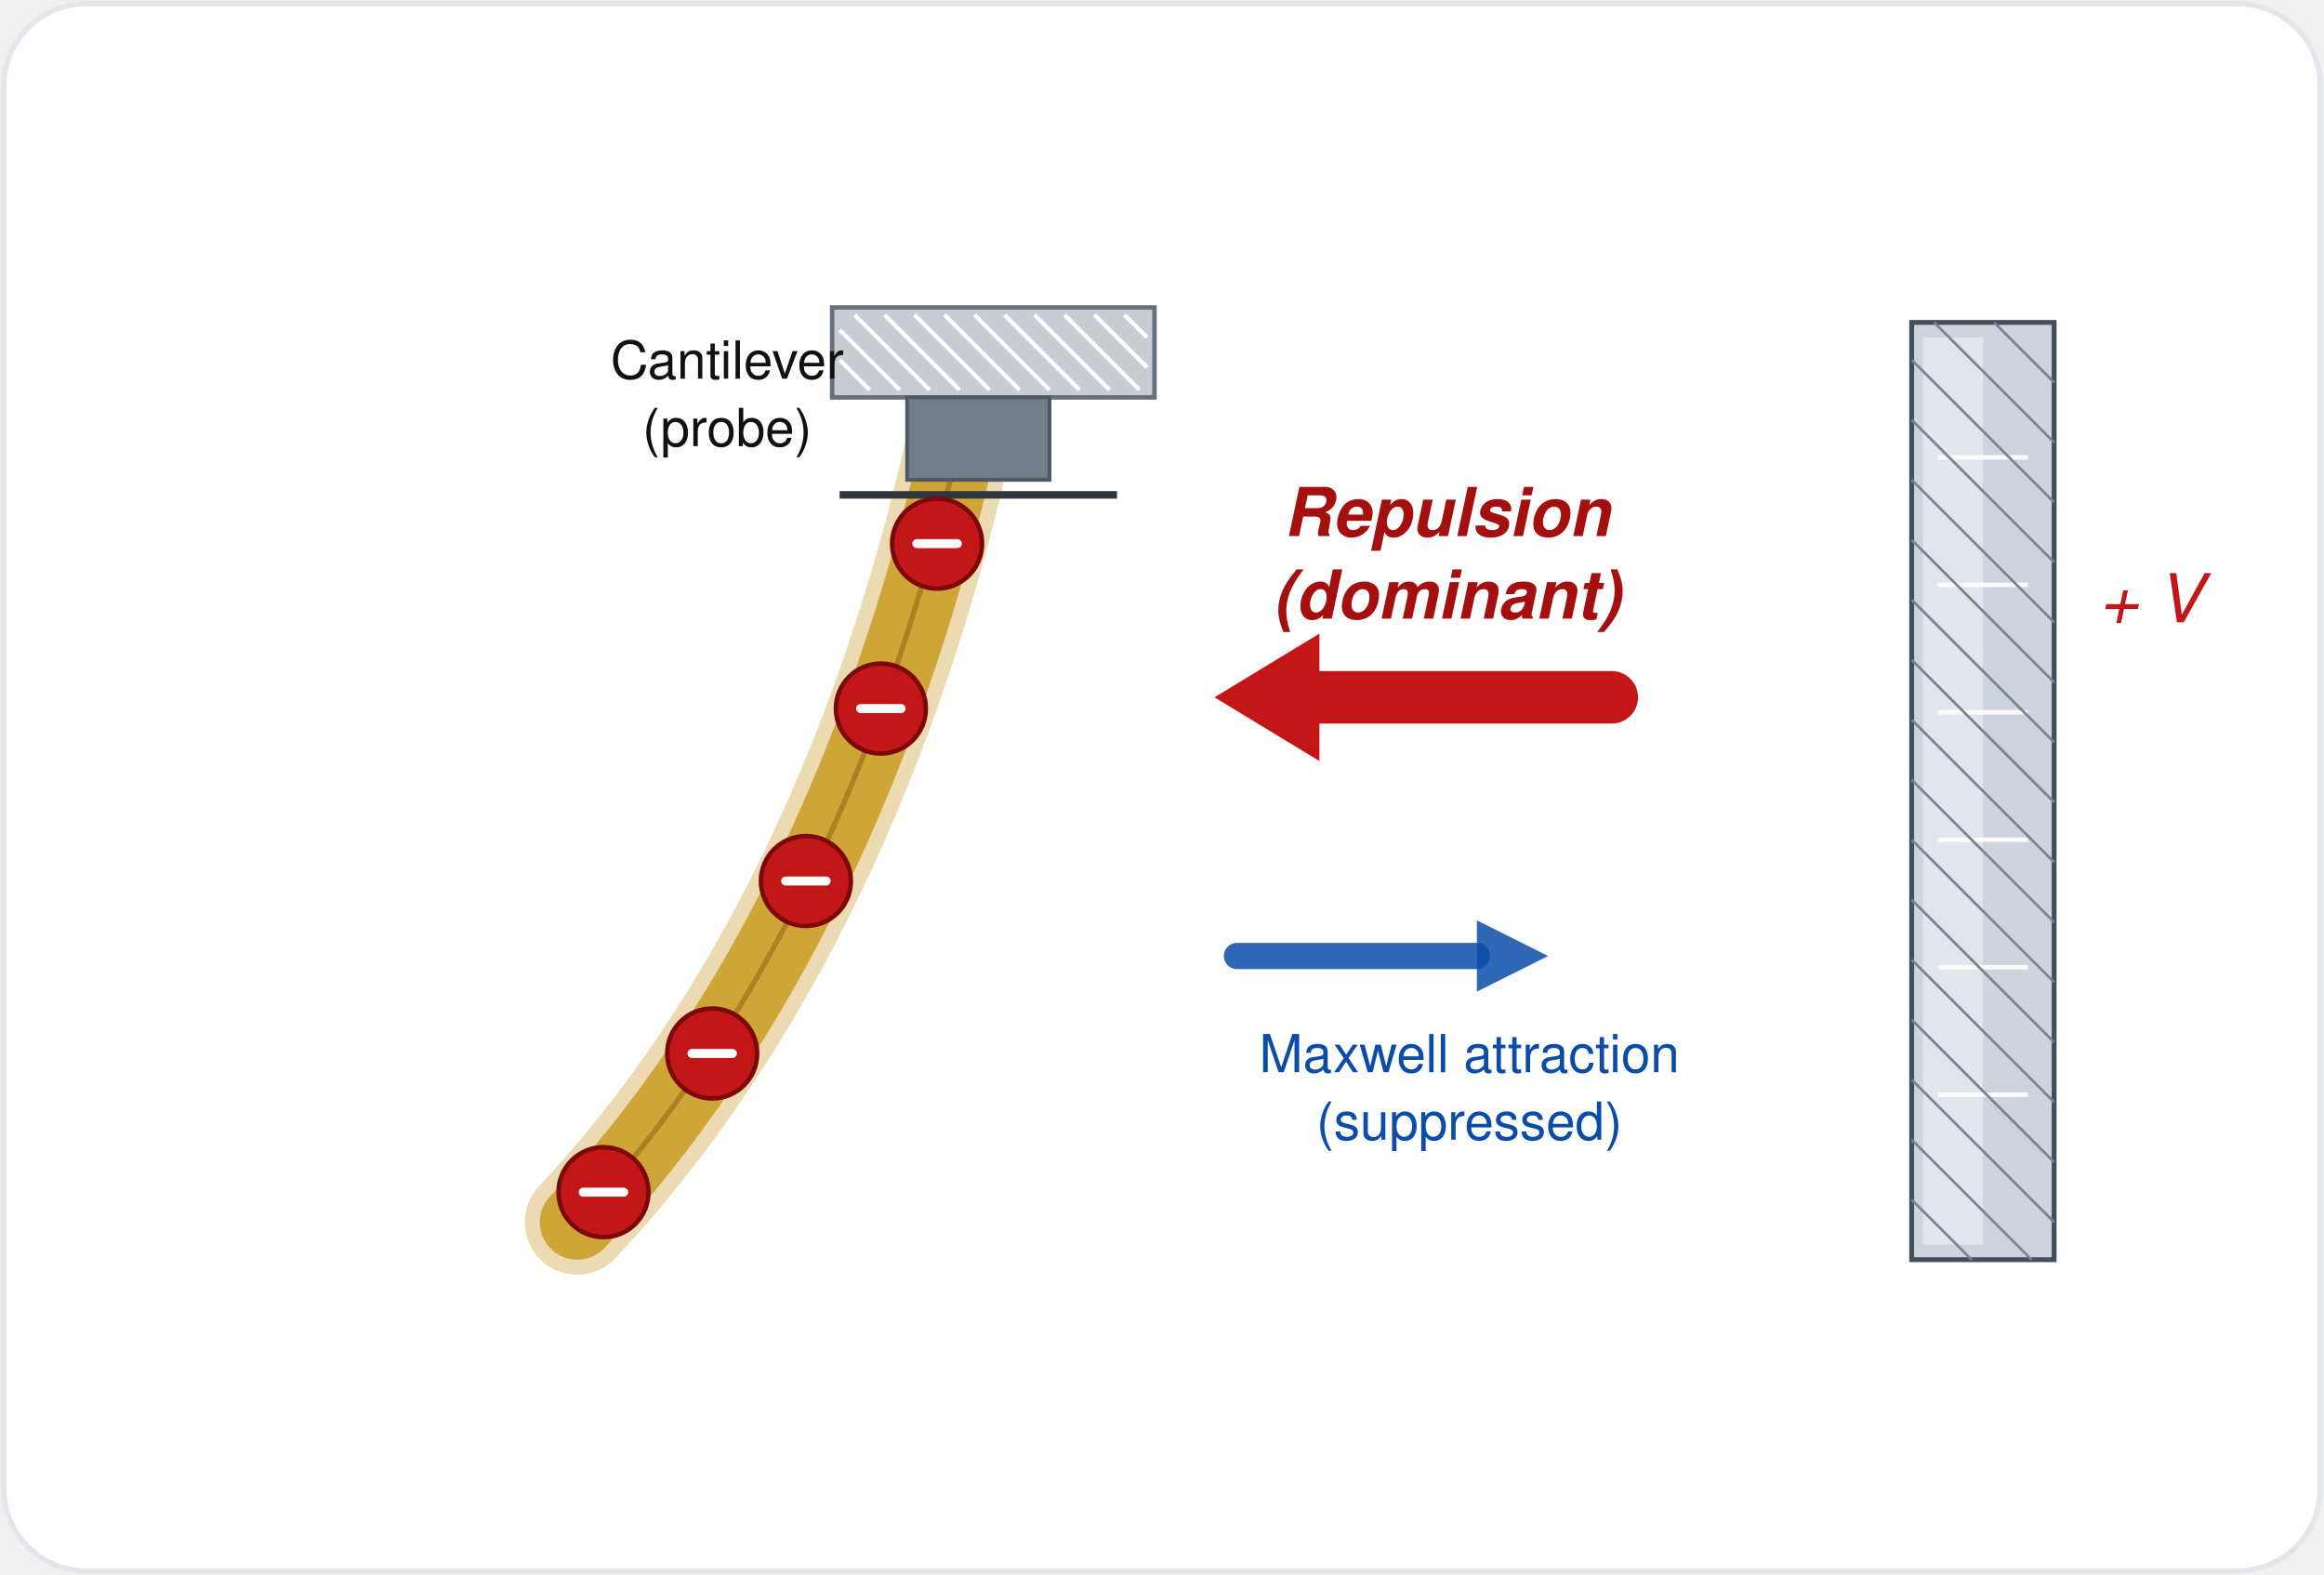
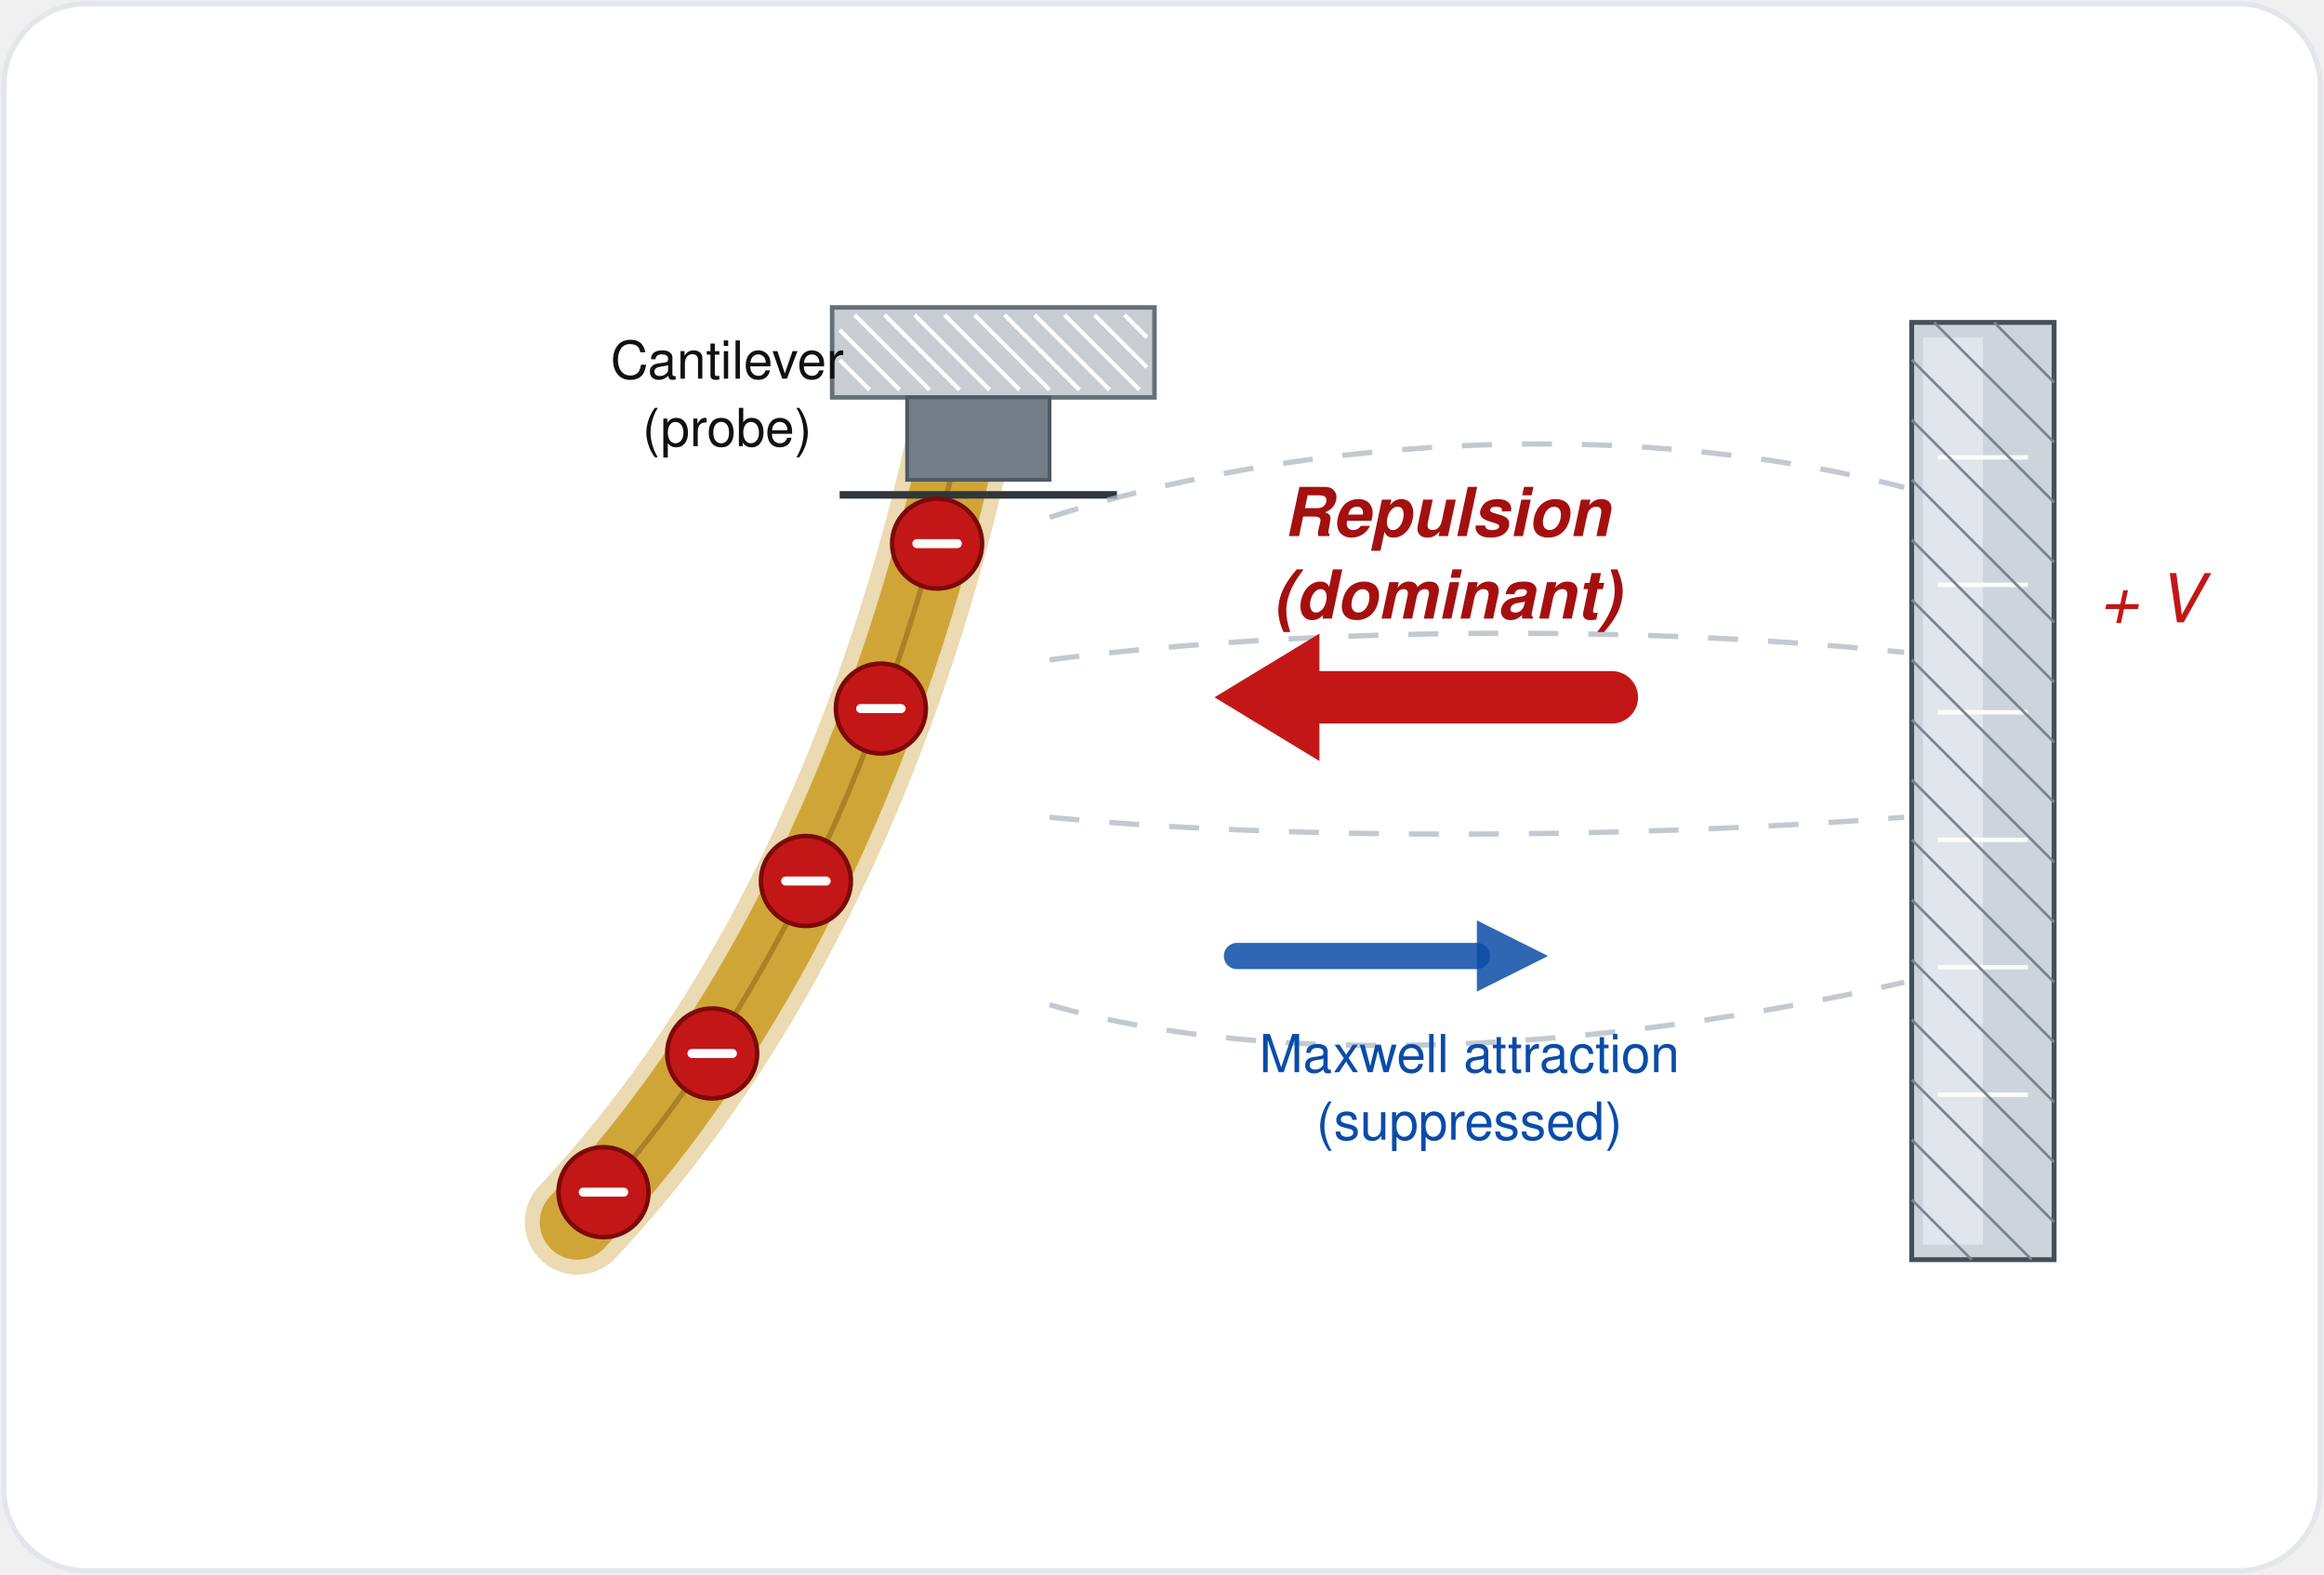
<svg xmlns="http://www.w3.org/2000/svg" width="620" height="420" viewBox="0 0 620 420">
  <defs>
</defs>
  <rect x="1" y="1" width="618" height="418" rx="22" ry="22" fill="#ffffff" stroke="#e3e6eb" stroke-width="1.4" />
  <path d="M258,108 C244,176,214,262,154,326" fill="none" stroke="#c79623" stroke-width="28" stroke-linecap="round" opacity="0.35" />
  <path d="M258,108 C244,176,214,262,154,326" fill="none" stroke="#d0a538" stroke-width="20" stroke-linecap="round" />
  <path d="M258,108 C244,176,214,262,154,326" fill="none" stroke="#8d6414" stroke-width="1.4" stroke-linecap="round" opacity="0.55" />
  <rect x="222" y="82" width="86" height="24" fill="#c8cdd3" stroke="#66707b" stroke-width="1.2" />
  <path d="M224,104 L224,104" stroke="#ffffff" stroke-width="1.1" />
  <path d="M224,96 L232,104" stroke="#ffffff" stroke-width="1.1" />
  <path d="M224,88 L240,104" stroke="#ffffff" stroke-width="1.1" />
  <path d="M228,84 L248,104" stroke="#ffffff" stroke-width="1.1" />
  <path d="M236,84 L256,104" stroke="#ffffff" stroke-width="1.1" />
  <path d="M244,84 L264,104" stroke="#ffffff" stroke-width="1.1" />
  <path d="M252,84 L272,104" stroke="#ffffff" stroke-width="1.1" />
  <path d="M260,84 L280,104" stroke="#ffffff" stroke-width="1.1" />
  <path d="M268,84 L288,104" stroke="#ffffff" stroke-width="1.1" />
  <path d="M276,84 L296,104" stroke="#ffffff" stroke-width="1.1" />
  <path d="M284,84 L304,104" stroke="#ffffff" stroke-width="1.1" />
  <path d="M292,84 L306,98" stroke="#ffffff" stroke-width="1.1" />
  <path d="M300,84 L306,90" stroke="#ffffff" stroke-width="1.1" />
  <rect x="242" y="106" width="38" height="22" fill="#737d88" stroke="#4e5964" stroke-width="1.0" />
  <path d="M224,132 L298,132" stroke="#30363d" stroke-width="2.0" />
  <text x="194" y="101" font-size="14" fill="#111111" font-family="Helvetica, Arial, sans-serif" text-anchor="middle">Cantilever</text>
  <text x="194" y="119" font-size="14" fill="#111111" font-family="Helvetica, Arial, sans-serif" text-anchor="middle">(probe)</text>
  <circle cx="250" cy="145" r="12" fill="#c31717" stroke="#7c0909" stroke-width="1.2" />
  <path d="M244.6,145 L255.4,145" stroke="#ffffff" stroke-width="2.4" stroke-linecap="round" />
  <circle cx="235" cy="189" r="12" fill="#c31717" stroke="#7c0909" stroke-width="1.2" />
  <path d="M229.6,189 L240.4,189" stroke="#ffffff" stroke-width="2.4" stroke-linecap="round" />
  <circle cx="215" cy="235" r="12" fill="#c31717" stroke="#7c0909" stroke-width="1.2" />
  <path d="M209.6,235 L220.4,235" stroke="#ffffff" stroke-width="2.4" stroke-linecap="round" />
  <circle cx="190" cy="281" r="12" fill="#c31717" stroke="#7c0909" stroke-width="1.2" />
  <path d="M184.6,281 L195.4,281" stroke="#ffffff" stroke-width="2.4" stroke-linecap="round" />
  <circle cx="161" cy="318" r="12" fill="#c31717" stroke="#7c0909" stroke-width="1.2" />
  <path d="M155.6,318 L166.4,318" stroke="#ffffff" stroke-width="2.4" stroke-linecap="round" />
  <rect x="510" y="86" width="38" height="250" fill="#cdd4dc" stroke="#43505c" stroke-width="1.3" />
  <rect x="513" y="90" width="16" height="242" fill="#eef2f6" opacity="0.6" />
  <path d="M517,122 L541,122" stroke="#ffffff" stroke-width="1.2" opacity="0.9" />
  <path d="M517,156 L541,156" stroke="#ffffff" stroke-width="1.2" opacity="0.9" />
  <path d="M517,190 L541,190" stroke="#ffffff" stroke-width="1.2" opacity="0.9" />
  <path d="M517,224 L541,224" stroke="#ffffff" stroke-width="1.2" opacity="0.9" />
  <path d="M517,258 L541,258" stroke="#ffffff" stroke-width="1.2" opacity="0.9" />
  <path d="M517,292 L541,292" stroke="#ffffff" stroke-width="1.2" opacity="0.9" />
  <path d="M510,336 L510,336" stroke="#7a8490" stroke-width="0.7" />
  <path d="M510,320 L526,336" stroke="#7a8490" stroke-width="0.7" />
  <path d="M510,304 L542,336" stroke="#7a8490" stroke-width="0.7" />
  <path d="M510,288 L548,326" stroke="#7a8490" stroke-width="0.7" />
  <path d="M510,272 L548,310" stroke="#7a8490" stroke-width="0.7" />
  <path d="M510,256 L548,294" stroke="#7a8490" stroke-width="0.7" />
  <path d="M510,240 L548,278" stroke="#7a8490" stroke-width="0.7" />
  <path d="M510,224 L548,262" stroke="#7a8490" stroke-width="0.7" />
  <path d="M510,208 L548,246" stroke="#7a8490" stroke-width="0.7" />
  <path d="M510,192 L548,230" stroke="#7a8490" stroke-width="0.7" />
  <path d="M510,176 L548,214" stroke="#7a8490" stroke-width="0.7" />
  <path d="M510,160 L548,198" stroke="#7a8490" stroke-width="0.7" />
  <path d="M510,144 L548,182" stroke="#7a8490" stroke-width="0.7" />
  <path d="M510,128 L548,166" stroke="#7a8490" stroke-width="0.7" />
  <path d="M510,112 L548,150" stroke="#7a8490" stroke-width="0.7" />
  <path d="M510,96 L548,134" stroke="#7a8490" stroke-width="0.7" />
  <path d="M516,86 L548,118" stroke="#7a8490" stroke-width="0.7" />
  <path d="M532,86 L548,102" stroke="#7a8490" stroke-width="0.7" />
  <text x="560" y="166" font-size="18" fill="#c31717" font-family="Helvetica, Arial, sans-serif" text-anchor="start" font-style="italic">+ V</text>
+   <path d="M280,138 C342,118,430,110,508,130" fill="none" stroke="#aeb7c2" stroke-width="1.4" stroke-dasharray="8 8" opacity="0.75" />
+   <path d="M280,176 C342,168,430,166,508,174" fill="none" stroke="#aeb7c2" stroke-width="1.4" stroke-dasharray="8 8" opacity="0.75" />
+   <path d="M280,218 C342,224,430,224,508,218" fill="none" stroke="#aeb7c2" stroke-width="1.4" stroke-dasharray="8 8" opacity="0.75" />
+   <path d="M280,268 C342,286,430,280,508,262" fill="none" stroke="#aeb7c2" stroke-width="1.4" stroke-dasharray="8 8" opacity="0.75" />
  <path d="M430,186 L352.0,186.0" stroke="#c31717" stroke-width="14" stroke-linecap="round" opacity="1.0" />
  <path d="M324,186 L352.0,203.0 L352.0,169.0 Z" fill="#c31717" opacity="1.0" />
  <text x="386" y="143" font-size="18" fill="#a41010" font-family="Helvetica, Arial, sans-serif" text-anchor="middle" font-weight="700" font-style="italic">Repulsion</text>
  <text x="386" y="165" font-size="18" fill="#a41010" font-family="Helvetica, Arial, sans-serif" text-anchor="middle" font-weight="700" font-style="italic">(dominant)</text>
  <path d="M330,255 L394.0,255.0" stroke="#0b4ca8" stroke-width="7" stroke-linecap="round" opacity="0.85" />
  <path d="M413,255 L394.0,245.5 L394.0,264.5 Z" fill="#0b4ca8" opacity="0.85" />
  <text x="392" y="286" font-size="14" fill="#0b4ca8" font-family="Helvetica, Arial, sans-serif" text-anchor="middle">Maxwell attraction</text>
  <text x="392" y="304" font-size="14" fill="#0b4ca8" font-family="Helvetica, Arial, sans-serif" text-anchor="middle">(suppressed)</text>
</svg>
